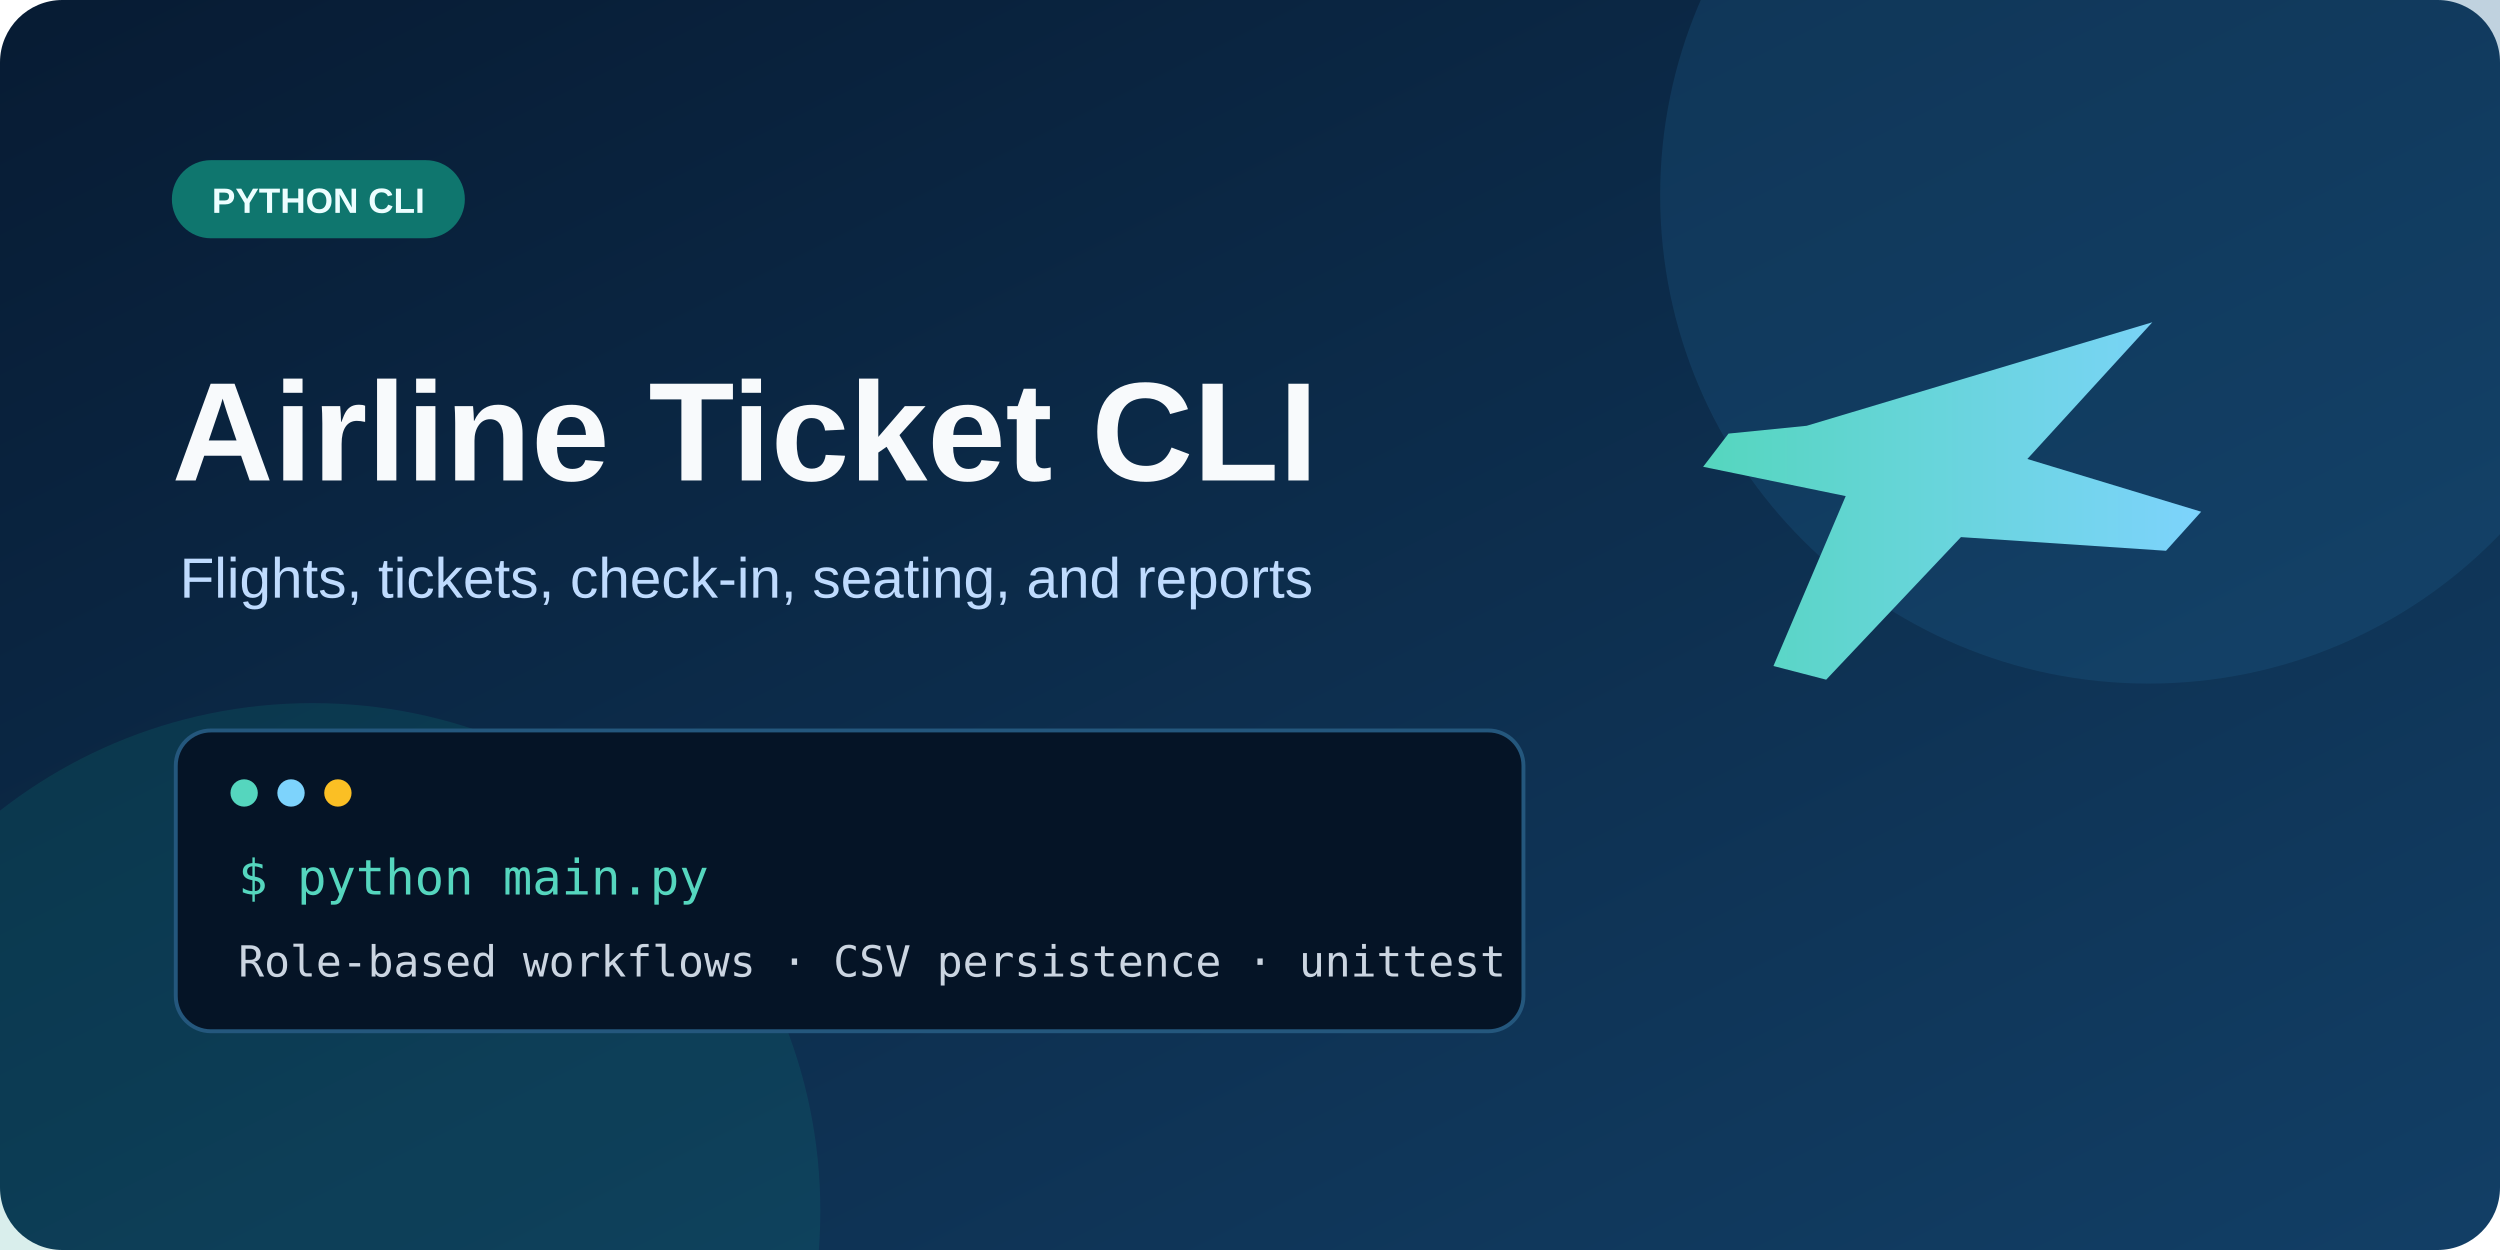
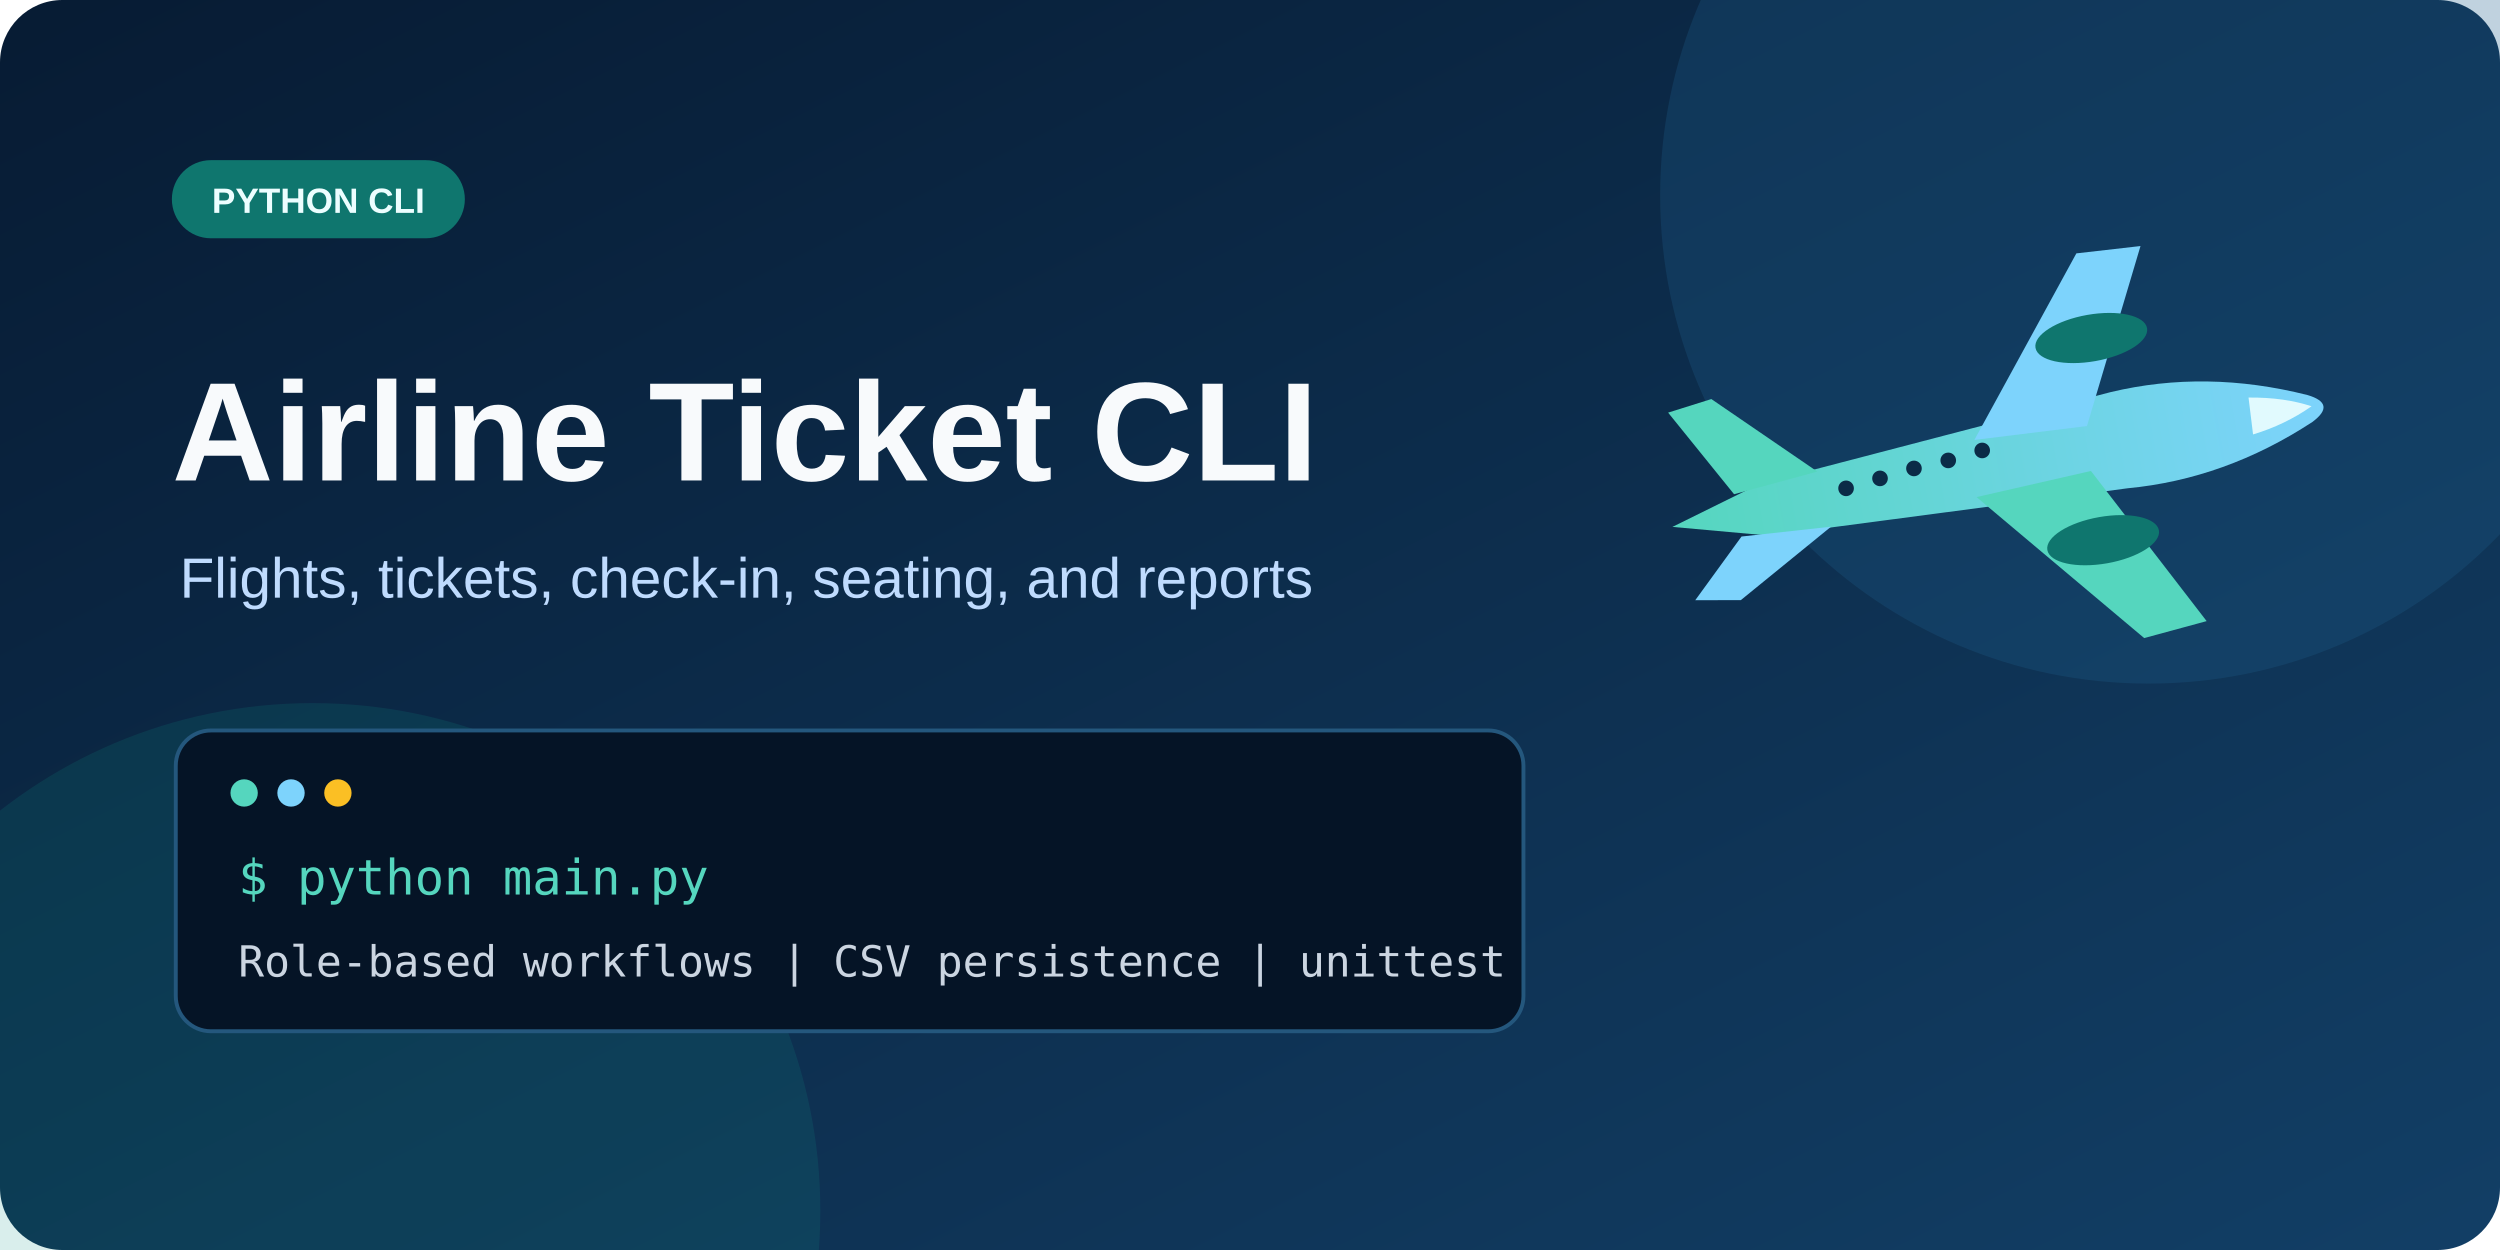
<svg xmlns="http://www.w3.org/2000/svg" width="1280" height="640" viewBox="0 0 1280 640" role="img" aria-labelledby="title description">
  <defs>
    <linearGradient id="background" x1="0" y1="0" x2="1" y2="1">
      <stop offset="0" stop-color="#071b33" />
      <stop offset="1" stop-color="#123f66" />
    </linearGradient>
    <linearGradient id="accent" x1="0" y1="0" x2="1" y2="0">
      <stop offset="0" stop-color="#55d6be" />
      <stop offset="1" stop-color="#7dd3fc" />
    </linearGradient>
  </defs>
  <rect width="1280" height="640" rx="32" fill="url(#background)" />
  <circle cx="1100" cy="100" r="250" fill="#1e5f8c" opacity="0.28" />
  <circle cx="160" cy="620" r="260" fill="#0d9488" opacity="0.16" />
-   <path d="M925 218l177-53-64 70 89 27-18 20-105-7-69 73-27-7 37-87-73-15 13-17z" fill="url(#accent)" />
+   <g transform="rotate(-10 1030 230)" aria-label="Passenger airplane illustration">
+     <path d="M852 239 L900 225 L1085 210 Q1135 207 1184 229 Q1198 236 1184 243 Q1135 264 1085 260 L900 252 Z" fill="url(#accent)" />
+     <path d="M1012 222 L1080 137 L1113 139 L1070 225 Z" fill="#7dd3fc" />
+     <path d="M1008 251 L1080 337 L1113 334 L1068 248 Z" fill="#55d6be" />
+     <path d="M886 228 L860 181 L883 178 L930 224 Z" fill="#55d6be" />
+     <path d="M886 250 L857 278 L880 282 L932 253 Z" fill="#7dd3fc" />
+     <ellipse cx="1068" cy="284" rx="29" ry="12" fill="#0f766e" />
+     <ellipse cx="1080" cy="181" rx="29" ry="12" fill="#0f766e" />
+     <path d="M1154 225 Q1172 228 1185 235 Q1170 242 1153 244 Z" fill="#ecfeff" opacity="0.9" />
+     <g fill="#0b2b47">
+       <circle cx="943" cy="235" r="4" />
+       <circle cx="961" cy="233" r="4" />
+       <circle cx="979" cy="231" r="4" />
+       <circle cx="997" cy="230" r="4" />
+       <circle cx="1015" cy="228" r="4" />
+     </g>
+   </g>
  <rect x="88" y="82" width="150" height="40" rx="20" fill="#0f766e" />
  <text x="163" y="109" text-anchor="middle" font-family="Arial, sans-serif" font-size="18" font-weight="700" fill="#ecfeff">PYTHON CLI</text>
  <text x="88" y="246" font-family="Arial, sans-serif" font-size="72" font-weight="700" fill="#f8fafc">Airline Ticket CLI</text>
  <text x="92" y="306" font-family="Arial, sans-serif" font-size="29" fill="#bfdbfe">Flights, tickets, check-in, seating, and reports</text>
  <rect x="90" y="374" width="690" height="154" rx="18" fill="#051426" stroke="#24577d" stroke-width="2" />
  <circle cx="125" cy="406" r="7" fill="#55d6be" />
  <circle cx="149" cy="406" r="7" fill="#7dd3fc" />
  <circle cx="173" cy="406" r="7" fill="#fbbf24" />
  <text x="122" y="458" font-family="Consolas, monospace" font-size="25" fill="#55d6be">$ python main.py</text>
-   <text x="122" y="500" font-family="Consolas, monospace" font-size="22" fill="#cbd5e1">Role-based workflows · CSV persistence · unittest</text>
+   <text x="122" y="500" font-family="Consolas, monospace" font-size="22" fill="#cbd5e1">Role-based workflows | CSV persistence | unittest</text>
</svg>
